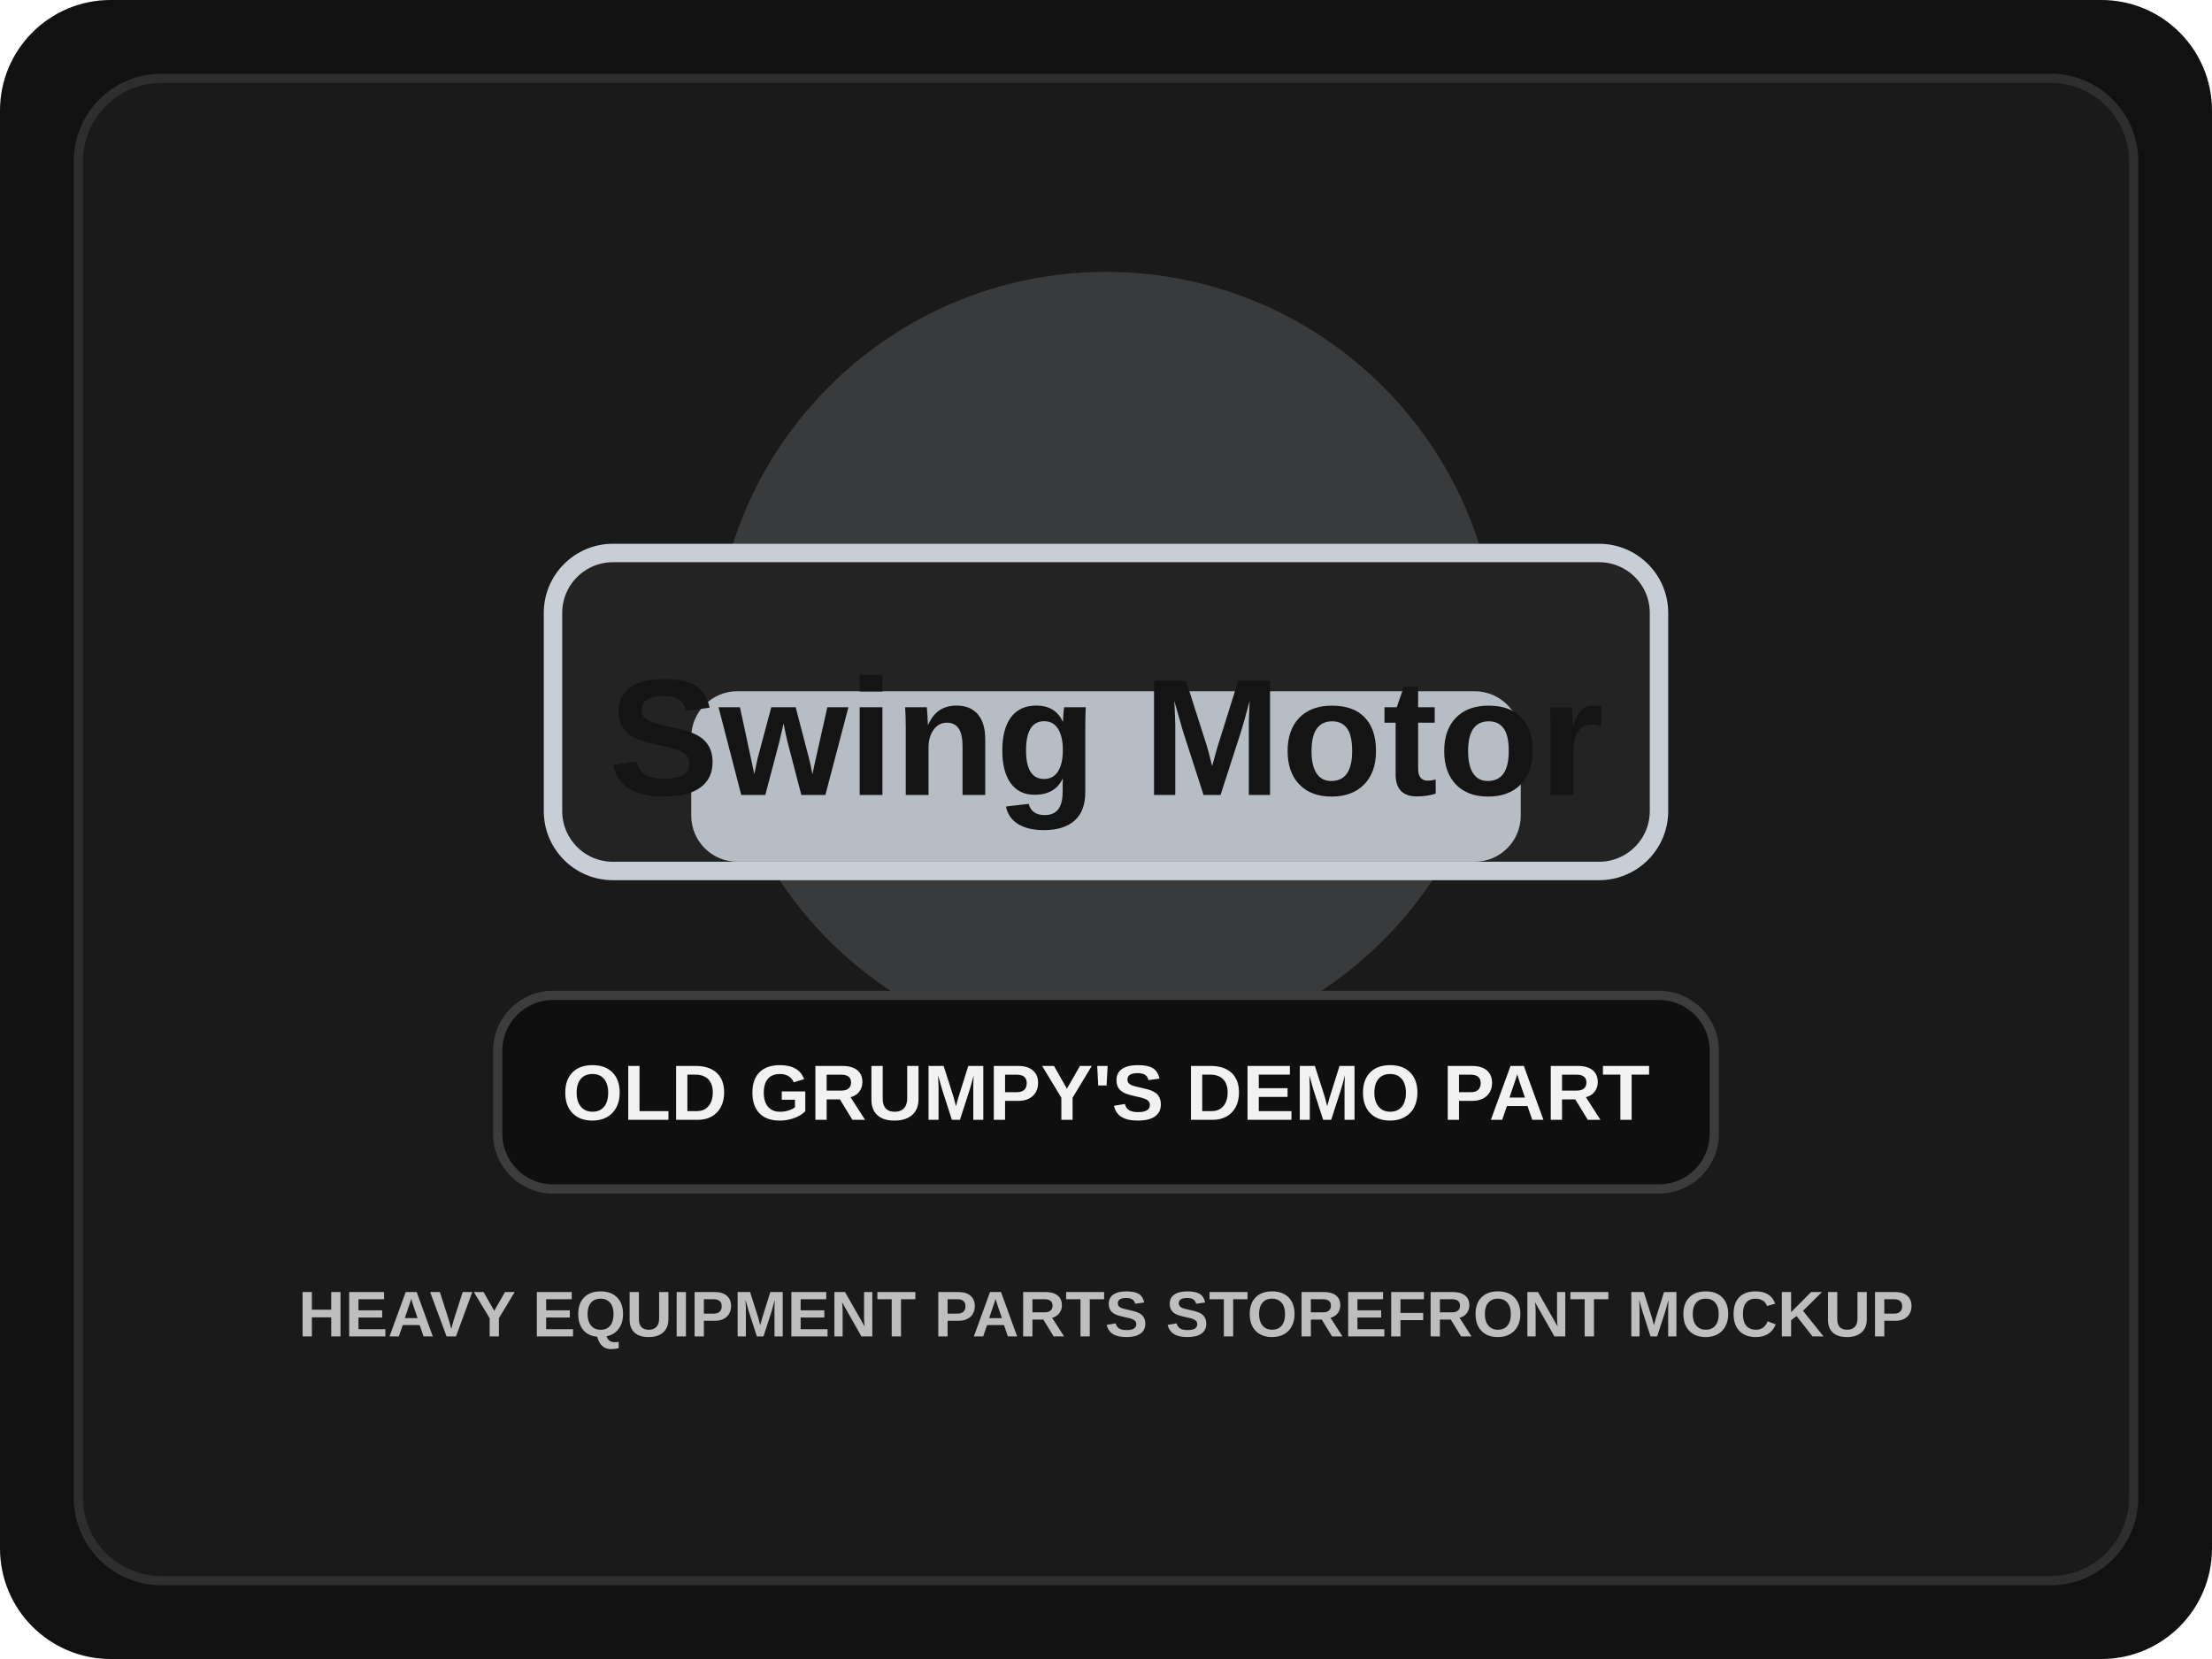
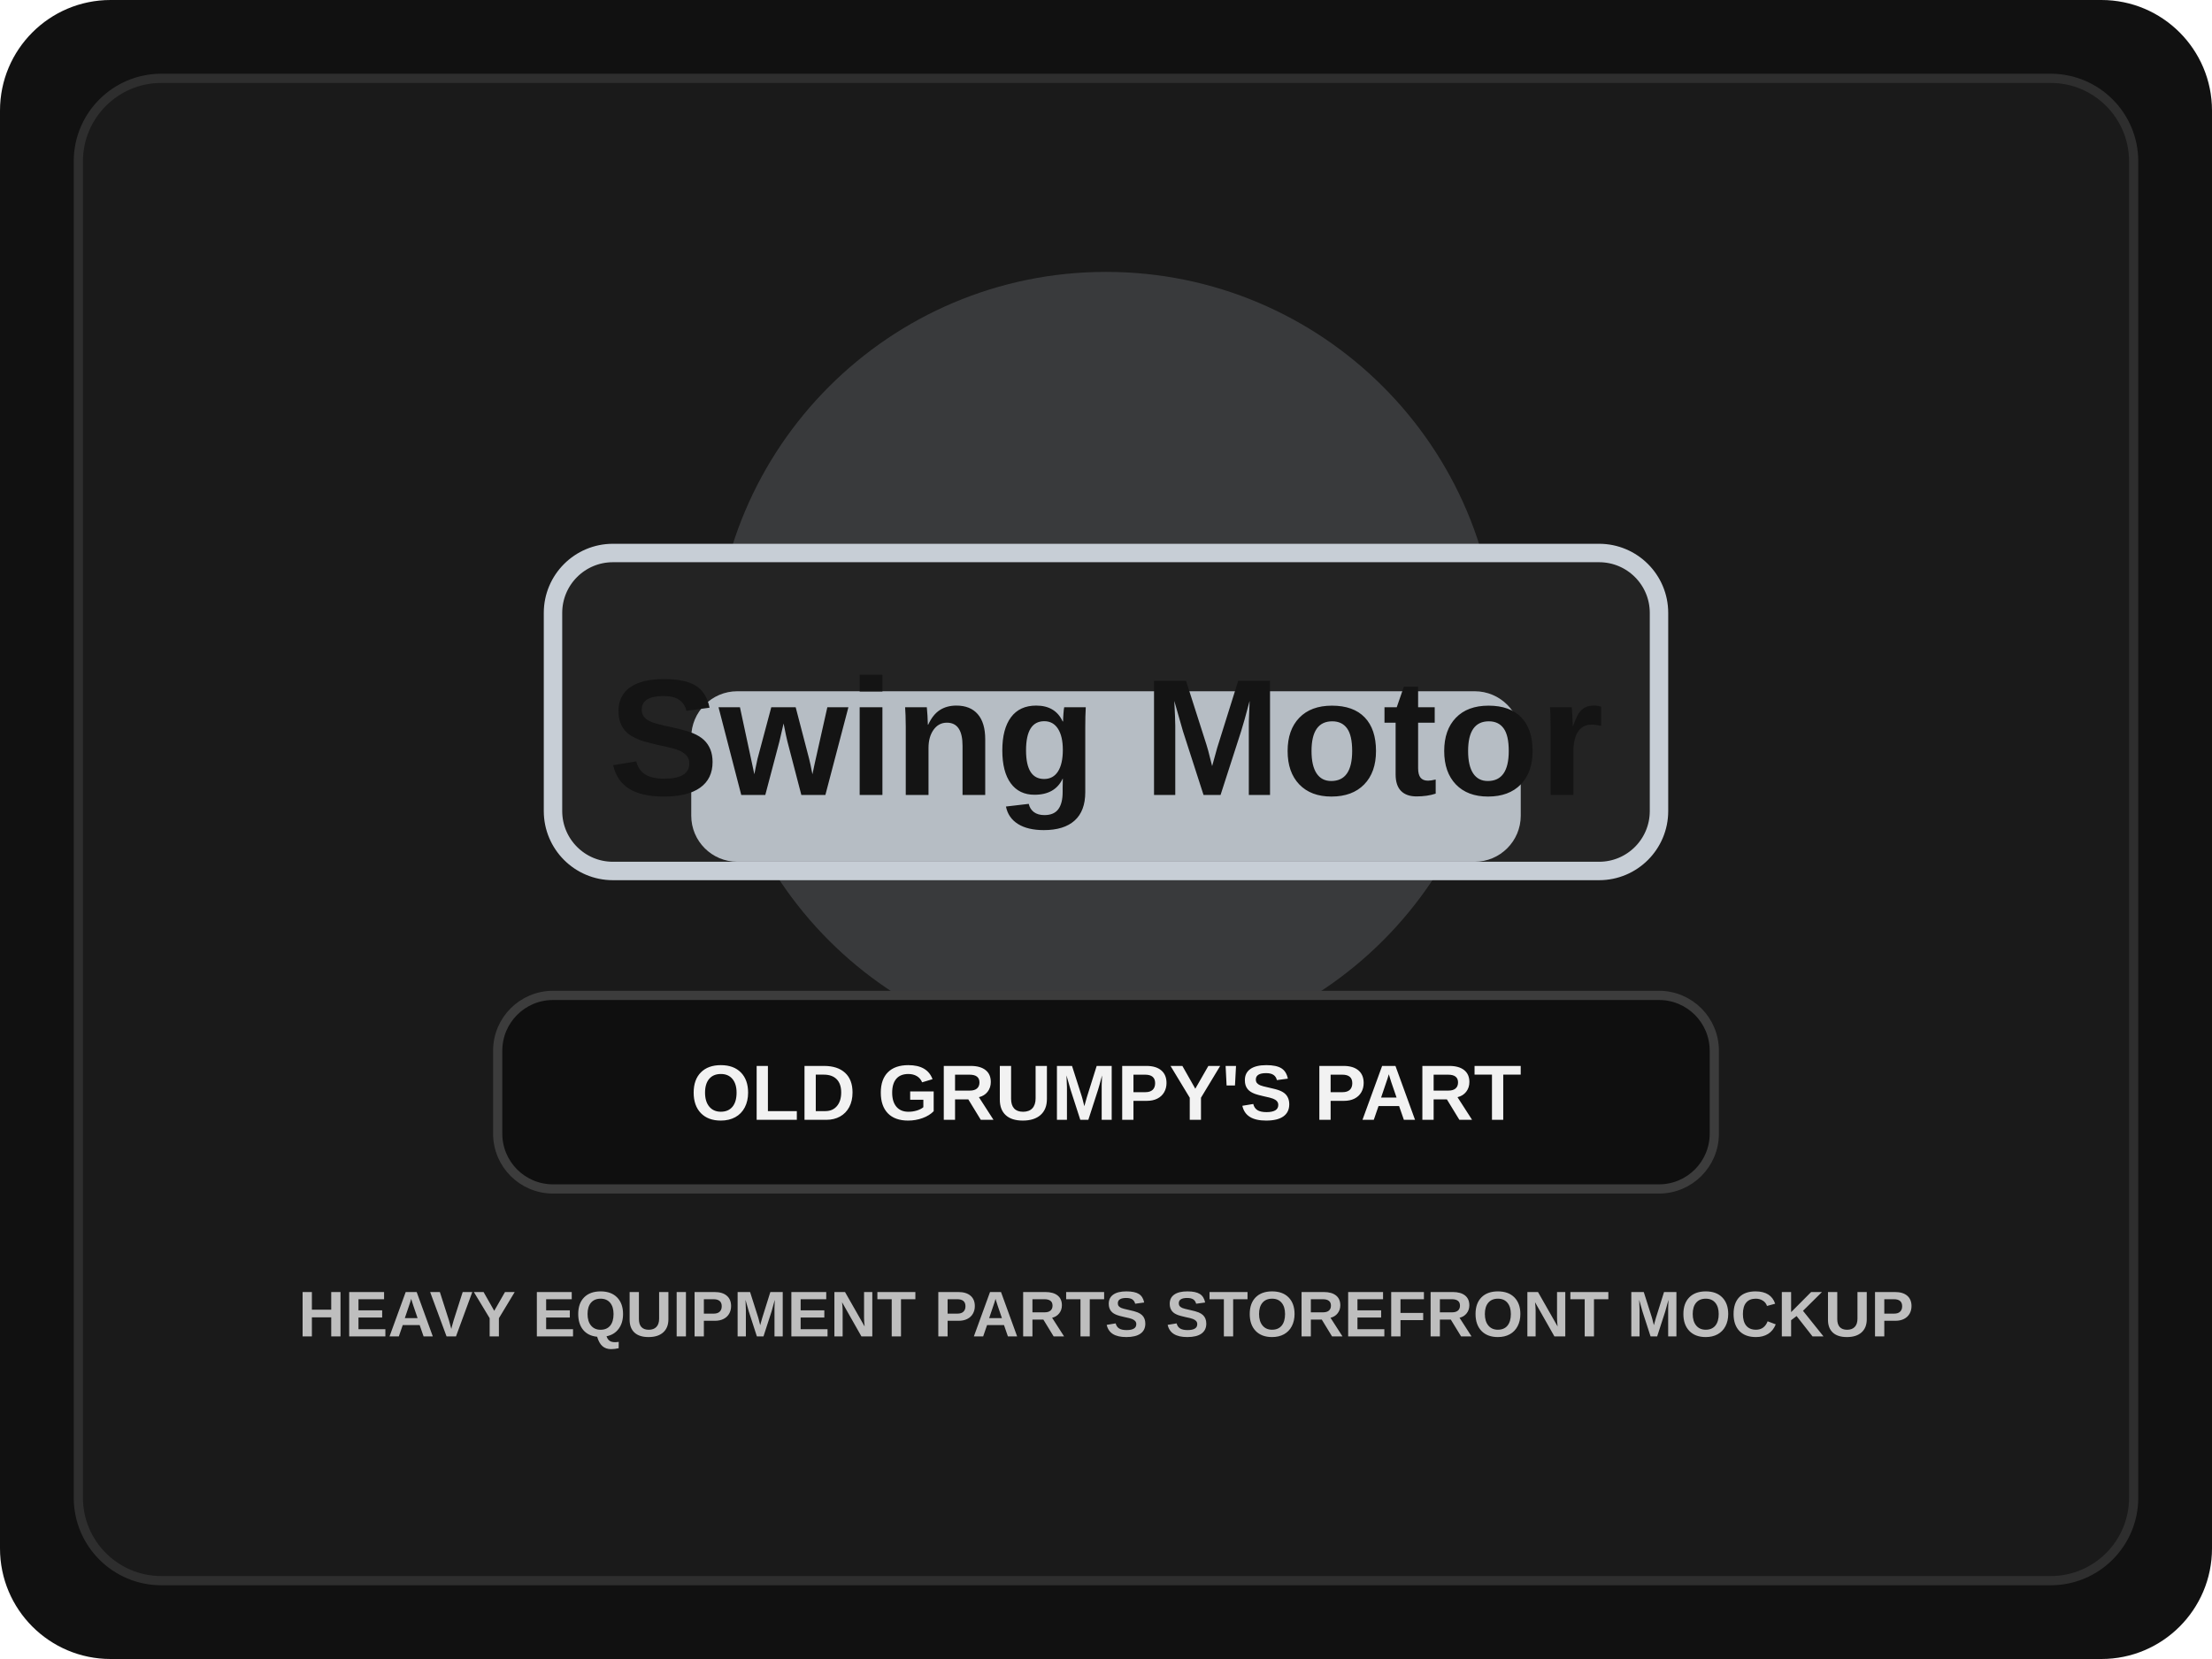
<svg xmlns="http://www.w3.org/2000/svg" width="960" height="720" viewBox="0 0 960 720" fill="none">
  <rect width="960" height="720" rx="48" fill="#111111" />
  <rect x="34" y="34" width="892" height="652" rx="36" fill="#1A1A1A" stroke="#2E2E2E" stroke-width="4" />
  <circle cx="480" cy="288" r="170" fill="#c7ced6" opacity="0.18" />
  <rect x="240" y="240" width="480" height="138" rx="26" fill="#232323" stroke="#c7ced6" stroke-width="8" />
  <rect x="300" y="300" width="360" height="74" rx="20" fill="#c7ced6" opacity="0.9" />
  <rect x="216" y="432" width="528" height="84" rx="24" fill="#0F0F0F" stroke="#3C3C3C" stroke-width="4" />
  <text x="480" y="345" text-anchor="middle" font-size="72" font-family="Arial, Helvetica, sans-serif" font-weight="900" fill="#141414">Swing Motor</text>
-   <text x="480" y="486" text-anchor="middle" font-size="34" font-family="Arial, Helvetica, sans-serif" font-weight="700" fill="#F2F2F2">OLD GRUMPY'S DEMO PART</text>
+   <text x="480" y="486" text-anchor="middle" font-size="34" font-family="Arial, Helvetica, sans-serif" font-weight="700" fill="#F2F2F2">OLD GRUMPY'S PART</text>
  <text x="480" y="580" text-anchor="middle" font-size="28" font-family="Arial, Helvetica, sans-serif" font-weight="700" fill="#BEBEBE">HEAVY EQUIPMENT PARTS STOREFRONT MOCKUP</text>
</svg>
